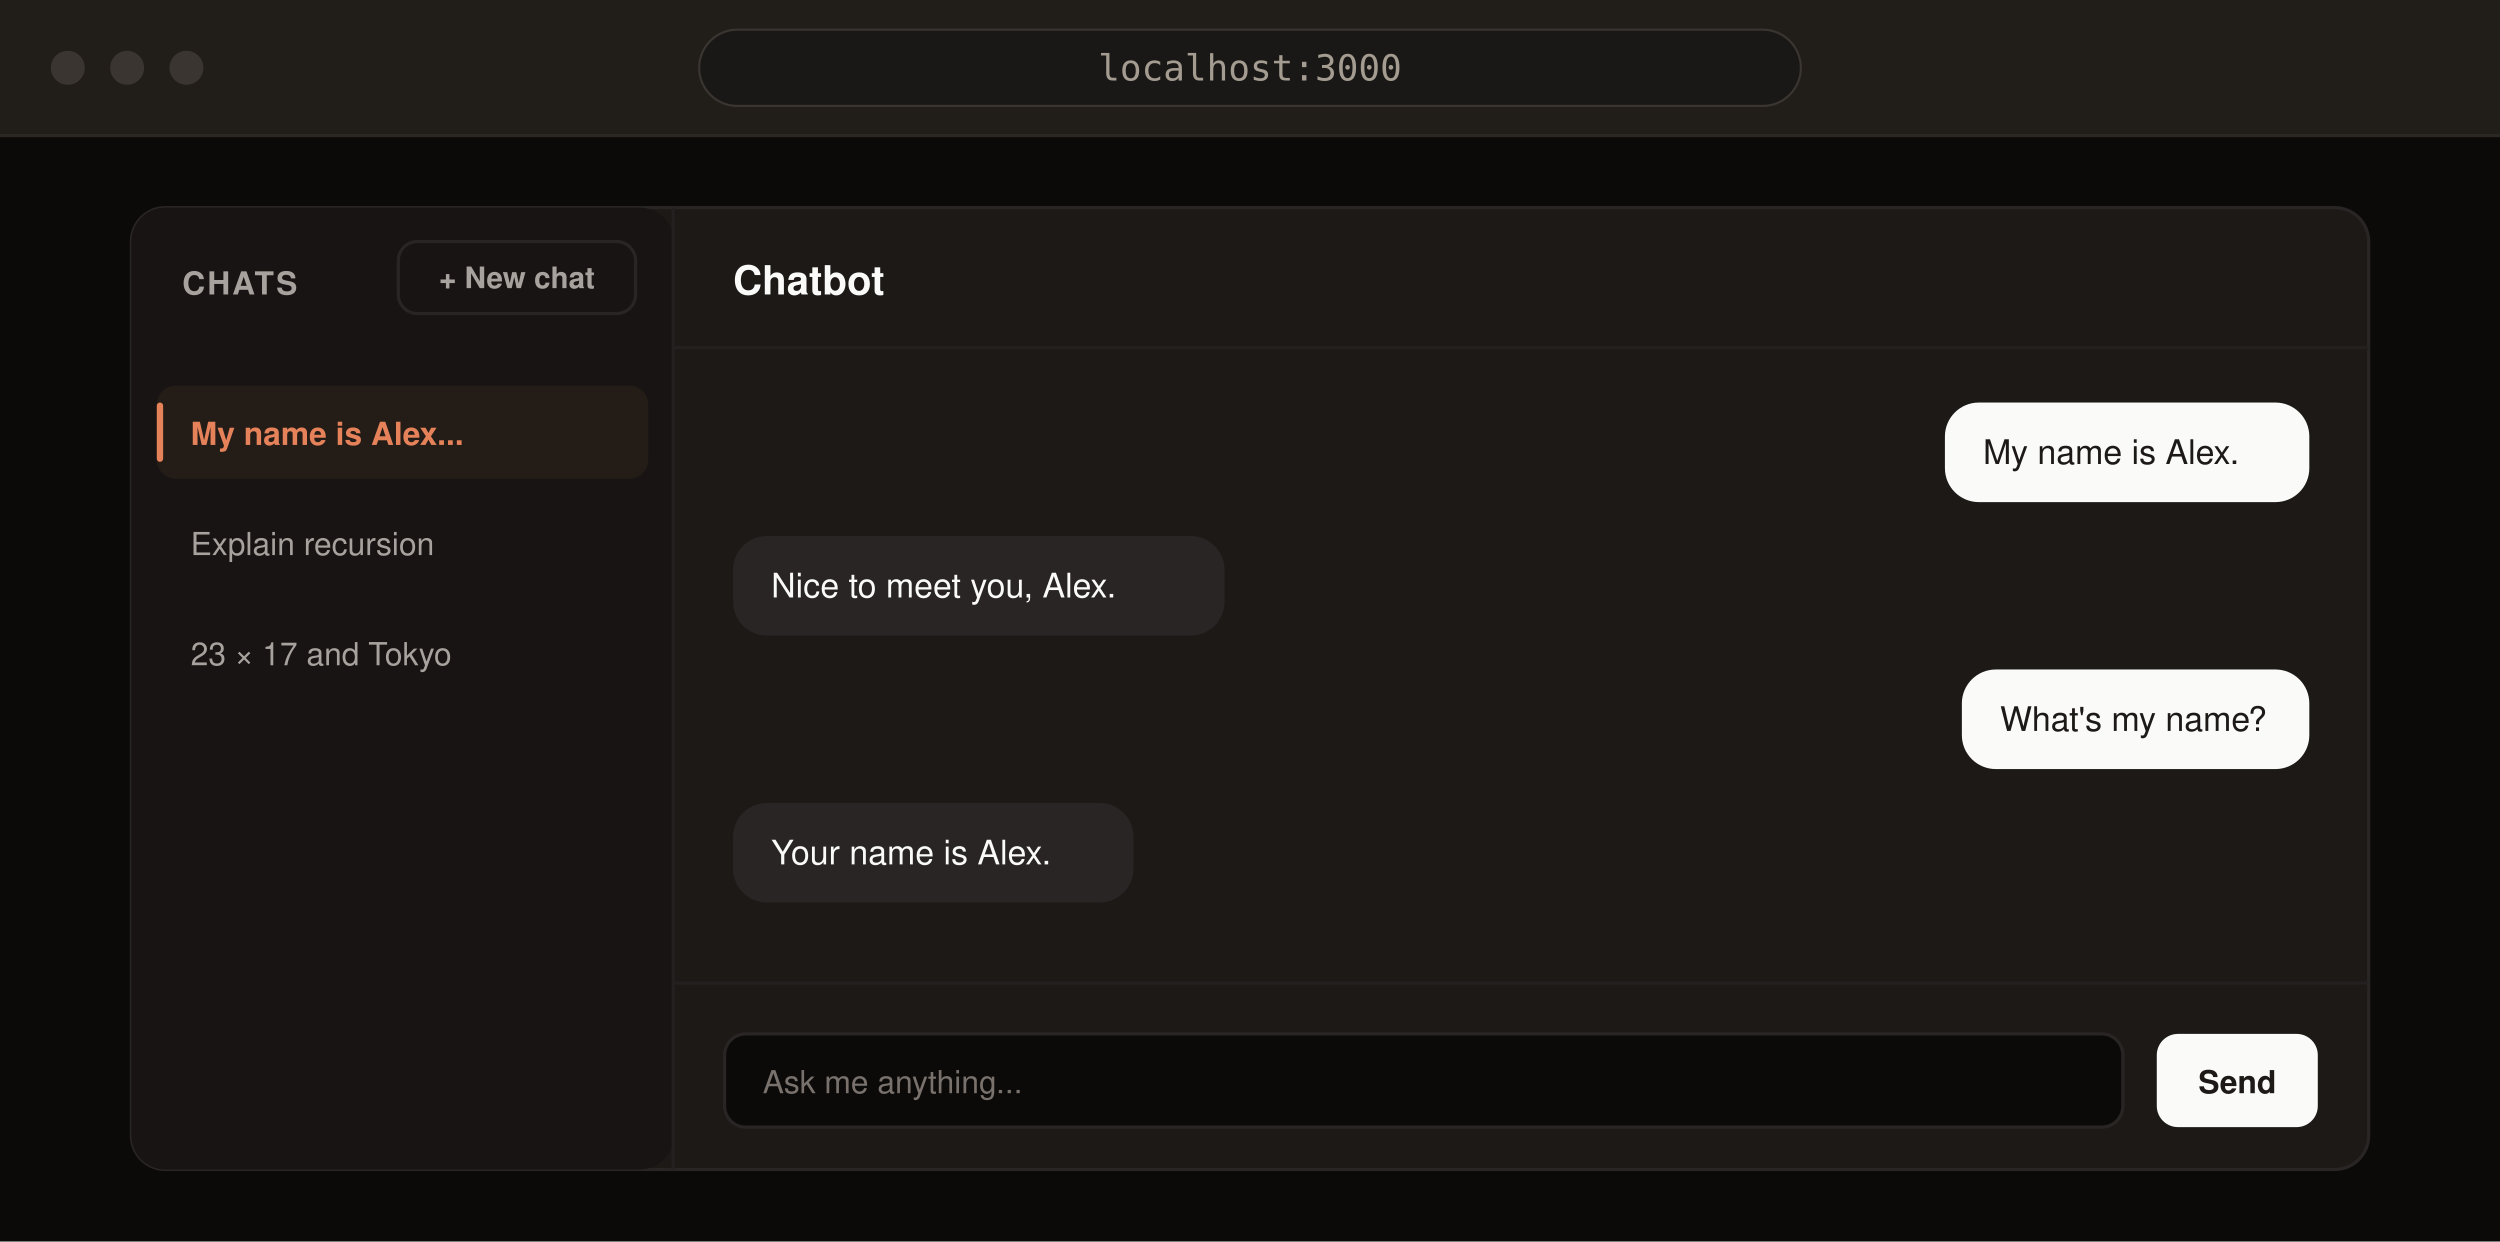
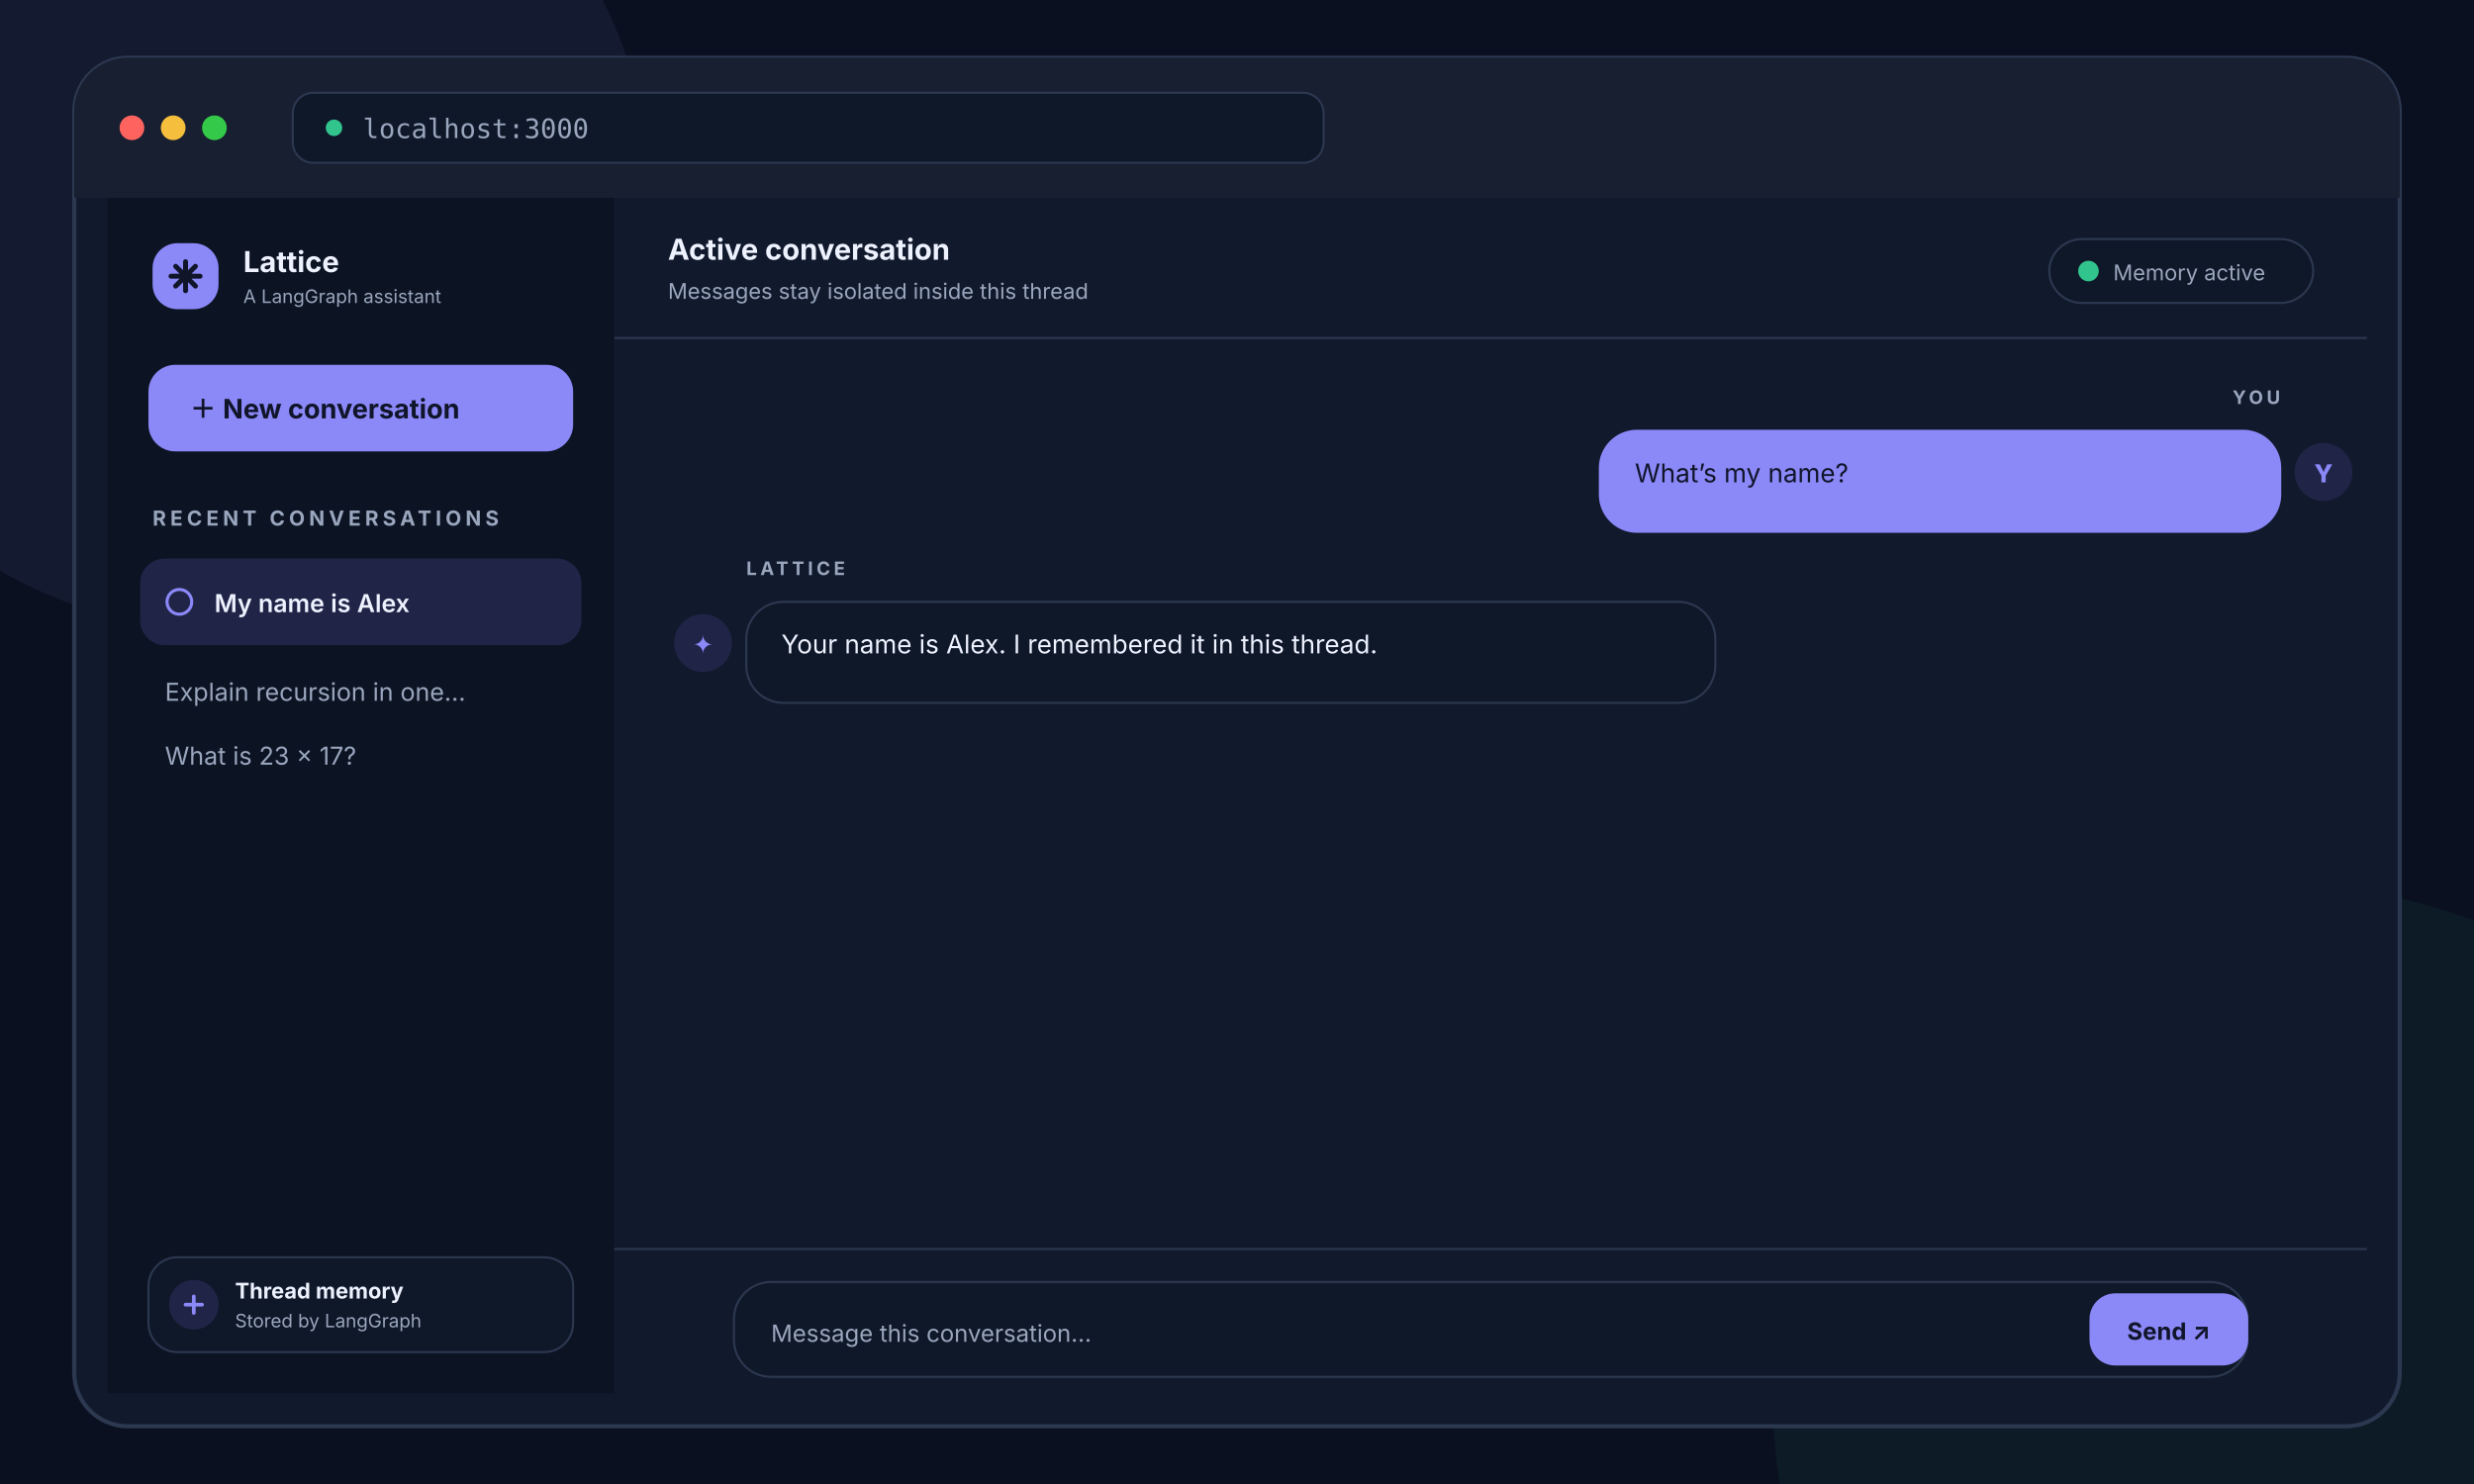
- <svg xmlns="http://www.w3.org/2000/svg" width="1180" height="586" viewBox="0 0 1180 586" font-family="-apple-system, 'Segoe UI', Helvetica, Arial, sans-serif">
-   <rect width="1180" height="586" fill="#0c0a09" />
-   <rect x="0" y="0" width="1180" height="64" fill="#211e1a" />
-   <line x1="0" y1="64" x2="1180" y2="64" stroke="#2b2723" stroke-width="1.5" />
-   <circle cx="32" cy="32" r="8" fill="#3a3530" />
-   <circle cx="60" cy="32" r="8" fill="#3a3530" />
-   <circle cx="88" cy="32" r="8" fill="#3a3530" />
-   <rect x="330" y="14" width="520" height="36" rx="18" fill="#1a1816" stroke="#3a3530" />
-   <text x="590" y="38" font-family="'SF Mono', Menlo, Consolas, monospace" font-size="17" fill="#a49c90" text-anchor="middle">localhost:3000</text>
-   <rect x="62" y="98" width="1056" height="454" rx="16" fill="#1c1917" stroke="#292524" stroke-width="1.5" />
-   <rect x="62" y="98" width="256" height="454" rx="16" fill="#171413" />
-   <rect x="317" y="98" width="1.5" height="454" fill="#242020" />
-   <text x="86" y="139" font-family="-apple-system, 'Segoe UI', Helvetica, Arial, sans-serif" font-size="15" font-weight="700" letter-spacing="1" fill="#a8a29e">CHATS</text>
-   <rect x="188" y="114" width="112" height="34" rx="9" fill="none" stroke="#292524" stroke-width="1.5" />
-   <text x="244" y="136" font-family="-apple-system, 'Segoe UI', Helvetica, Arial, sans-serif" font-size="14" font-weight="600" fill="#a8a29e" text-anchor="middle">+ New chat</text>
-   <rect x="74" y="182" width="232" height="44" rx="9" fill="#241c17" />
-   <rect x="74" y="190" width="3" height="28" rx="1.5" fill="#e5825a" />
-   <text x="90" y="210" font-family="-apple-system, 'Segoe UI', Helvetica, Arial, sans-serif" font-size="15" fill="#e5825a" font-weight="600">My name is Alex...</text>
-   <text x="90" y="262" font-family="-apple-system, 'Segoe UI', Helvetica, Arial, sans-serif" font-size="15" fill="#a8a29e" font-weight="400">Explain recursion</text>
-   <text x="90" y="314" font-family="-apple-system, 'Segoe UI', Helvetica, Arial, sans-serif" font-size="15" fill="#a8a29e" font-weight="400">23 × 17 and Tokyo</text>
-   <text x="346" y="139" font-family="-apple-system, 'Segoe UI', Helvetica, Arial, sans-serif" font-size="19" font-weight="700" fill="#fafaf9">Chatbot</text>
-   <line x1="318" y1="164" x2="1118" y2="164" stroke="#242020" stroke-width="1.5" />
-   <rect x="918" y="190" width="172" height="47" rx="16" fill="#fafaf9" />
-   <text x="936" y="219" font-family="-apple-system, 'Segoe UI', Helvetica, Arial, sans-serif" font-size="16" fill="#1c1917">My name is Alex.</text>
-   <rect x="346" y="253" width="232" height="47" rx="16" fill="#292524" />
-   <text x="364" y="282" font-family="-apple-system, 'Segoe UI', Helvetica, Arial, sans-serif" font-size="16" fill="#fafaf9">Nice to meet you, Alex.</text>
-   <rect x="926" y="316" width="164" height="47" rx="16" fill="#fafaf9" />
-   <text x="944" y="345" font-family="-apple-system, 'Segoe UI', Helvetica, Arial, sans-serif" font-size="16" fill="#1c1917">What's my name?</text>
-   <rect x="346" y="379" width="189" height="47" rx="16" fill="#292524" />
-   <text x="364" y="408" font-family="-apple-system, 'Segoe UI', Helvetica, Arial, sans-serif" font-size="16" fill="#fafaf9">Your name is Alex.</text>
-   <line x1="318" y1="464" x2="1118" y2="464" stroke="#242020" stroke-width="1.5" />
-   <rect x="342" y="488" width="660" height="44" rx="10" fill="#0c0a09" stroke="#292524" stroke-width="1.5" />
-   <text x="360" y="516" font-family="-apple-system, 'Segoe UI', Helvetica, Arial, sans-serif" font-size="15" fill="#78716c">Ask me anything...</text>
-   <rect x="1018" y="488" width="76" height="44" rx="10" fill="#fafaf9" />
-   <text x="1056" y="516" font-family="-apple-system, 'Segoe UI', Helvetica, Arial, sans-serif" font-size="15" font-weight="700" fill="#1c1917" text-anchor="middle">Send</text>
+ <svg xmlns="http://www.w3.org/2000/svg" width="1200" height="720" viewBox="0 0 1200 720" role="img" aria-labelledby="title desc">
+   <rect width="1200" height="720" fill="#0a1020" />
+   <circle cx="105" cy="95" r="210" fill="#8b88f8" opacity=".08" />
+   <circle cx="1110" cy="680" r="250" fill="#31c48d" opacity=".06" />
+   <rect x="36" y="28" width="1128" height="664" rx="26" fill="#111a2d" stroke="#2c3850" stroke-width="2" />
+   <path d="M36 54c0-14.4 11.6-26 26-26h1076c14.4 0 26 11.6 26 26v42H36V54Z" fill="#171f31" />
+   <circle cx="64" cy="62" r="6" fill="#ff635f" />
+   <circle cx="84" cy="62" r="6" fill="#f5be3d" />
+   <circle cx="104" cy="62" r="6" fill="#35c94a" />
+   <rect x="142" y="45" width="500" height="34" rx="10" fill="#0f1829" stroke="#2c3850" />
+   <circle cx="162" cy="62" r="4" fill="#31c48d" />
+   <text x="176" y="67" fill="#9aa6bd" font-family="ui-monospace, SFMono-Regular, Menlo, monospace" font-size="13">localhost:3000</text>
+   <rect x="52" y="96" width="1096" height="580" fill="#111a2d" />
+   <rect x="52" y="96" width="246" height="580" fill="#0c1424" />
+   <rect x="74" y="118" width="32" height="32" rx="12" fill="#8b88f8" />
+   <path d="M 82.96 134h14.08M90 126.96v14.08M85.2 129.2l9.6 9.6M94.8 129.2l-9.6 9.6" stroke="#10152a" stroke-width="2.4" stroke-linecap="round" />
+   <text x="118" y="132" fill="#eef2ff" font-family="Inter, -apple-system, sans-serif" font-size="14" font-weight="700">Lattice</text>
+   <text x="118" y="147" fill="#9aa6bd" font-family="Inter, -apple-system, sans-serif" font-size="9">A LangGraph assistant</text>
+   <rect x="72" y="177" width="206" height="42" rx="13" fill="#8b88f8" />
+   <text x="92" y="203" fill="#10152a" font-family="Inter, -apple-system, sans-serif" font-size="13" font-weight="650">＋  New conversation</text>
+   <text x="74" y="255" fill="#9aa6bd" font-family="Inter, -apple-system, sans-serif" font-size="10" font-weight="700" letter-spacing="2">RECENT CONVERSATIONS</text>
+   <rect x="68" y="271" width="214" height="42" rx="12" fill="#202548" />
+   <circle cx="87" cy="292" r="6" fill="none" stroke="#8b88f8" stroke-width="1.5" />
+   <text x="104" y="297" fill="#eef2ff" font-family="Inter, -apple-system, sans-serif" font-size="12" font-weight="600">My name is Alex</text>
+   <text x="80" y="340" fill="#9aa6bd" font-family="Inter, -apple-system, sans-serif" font-size="12">Explain recursion in one…</text>
+   <text x="80" y="371" fill="#9aa6bd" font-family="Inter, -apple-system, sans-serif" font-size="12">What is 23 × 17?</text>
+   <rect x="72" y="610" width="206" height="46" rx="14" fill="#0f1829" stroke="#2c3850" />
+   <circle cx="94" cy="633" r="12" fill="#202548" />
+   <path d="M90 633h8M94 629v8" stroke="#8b88f8" stroke-width="1.8" stroke-linecap="round" />
+   <text x="114" y="630" fill="#eef2ff" font-family="Inter, -apple-system, sans-serif" font-size="10.5" font-weight="650">Thread memory</text>
+   <text x="114" y="644" fill="#9aa6bd" font-family="Inter, -apple-system, sans-serif" font-size="9">Stored by LangGraph</text>
+   <line x1="298" y1="164" x2="1148" y2="164" stroke="#2c3850" />
+   <text x="324" y="126" fill="#eef2ff" font-family="Inter, -apple-system, sans-serif" font-size="14" font-weight="700">Active conversation</text>
+   <text x="324" y="145" fill="#9aa6bd" font-family="Inter, -apple-system, sans-serif" font-size="10.5">Messages stay isolated inside this thread</text>
+   <rect x="994" y="116" width="128" height="31" rx="16" fill="#0f1829" stroke="#2c3850" />
+   <circle cx="1013" cy="131.5" r="5" fill="#31c48d" />
+   <text x="1025" y="136" fill="#9aa6bd" font-family="Inter, -apple-system, sans-serif" font-size="10.5">Memory active</text>
+   <text x="1106" y="196" fill="#9aa6bd" font-family="Inter, -apple-system, sans-serif" font-size="9" font-weight="700" letter-spacing="1.7" text-anchor="end">YOU</text>
+   <rect x="776" y="209" width="330" height="49" rx="18" fill="#8b88f8" stroke="#8b88f8" />
+   <text x="793" y="234" fill="#10152a" font-family="Inter, -apple-system, BlinkMacSystemFont, 'Segoe UI', sans-serif" font-size="12.5" font-weight="400" text-anchor="start">What’s my name?</text>
+   <circle cx="1127" cy="229" r="14" fill="#202548" />
+   <text x="1127" y="234" fill="#8b88f8" font-family="Inter, sans-serif" font-size="12" font-weight="800" text-anchor="middle">Y</text>
+   <text x="362" y="279" fill="#9aa6bd" font-family="Inter, -apple-system, sans-serif" font-size="9" font-weight="700" letter-spacing="1.7" text-anchor="start">LATTICE</text>
+   <rect x="362" y="292" width="470" height="49" rx="18" fill="#0f1829" stroke="#2c3850" />
+   <text x="379" y="317" fill="#eef2ff" font-family="Inter, -apple-system, BlinkMacSystemFont, 'Segoe UI', sans-serif" font-size="12.5" font-weight="400" text-anchor="start">Your name is Alex. I remembered it in this thread.</text>
+   <circle cx="341" cy="312" r="14" fill="#202548" />
+   <text x="341" y="317" fill="#8b88f8" font-family="Inter, sans-serif" font-size="12" font-weight="800" text-anchor="middle">✦</text>
+   <line x1="298" y1="606" x2="1148" y2="606" stroke="#2c3850" />
+   <g>
+     <rect x="356" y="622" width="734" height="46" rx="18" fill="#0f1829" stroke="#2c3850" />
+     <text x="374" y="651" fill="#9aa6bd" font-family="Inter, -apple-system, sans-serif" font-size="11.5">Message this conversation…</text>
+     <rect x="1014" y="628" width="76" height="34" rx="12" fill="#8b88f8" stroke="#8b88f8" />
+     <text x="1052" y="650" fill="#10152a" font-family="Inter, -apple-system, sans-serif" font-size="11.5" font-weight="650" text-anchor="middle">Send  ↗</text>
+   </g>
</svg>
